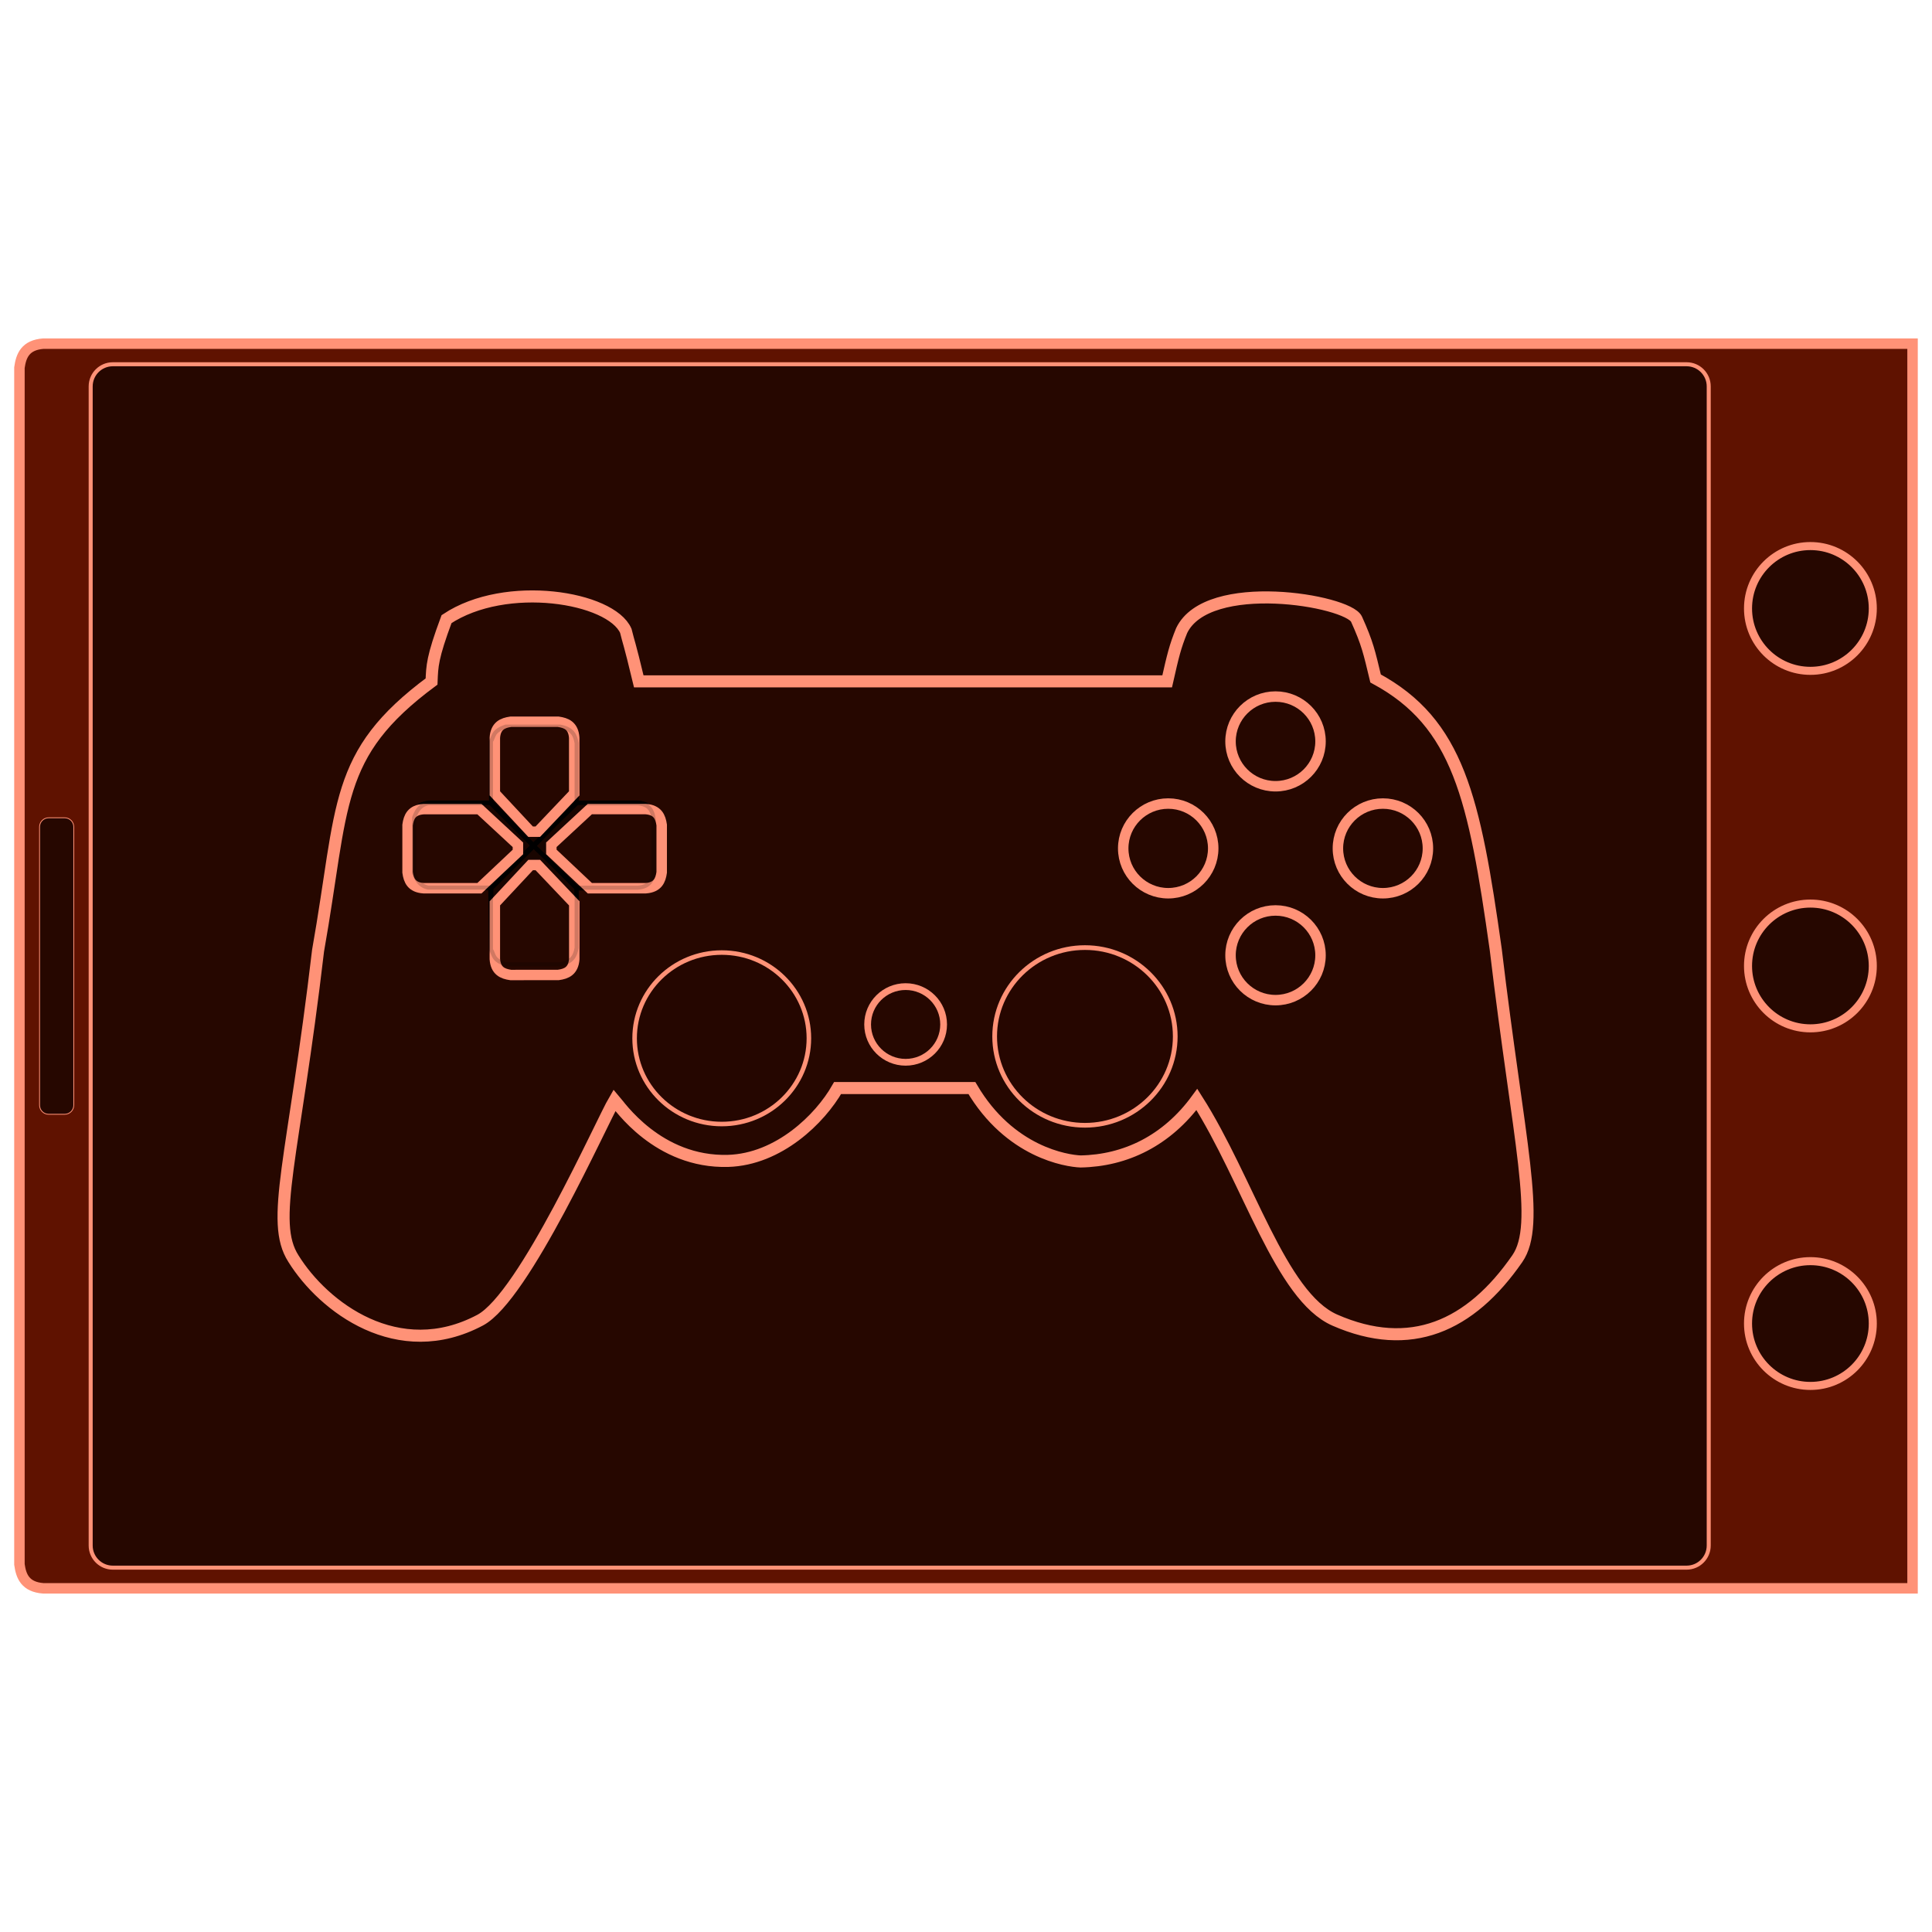
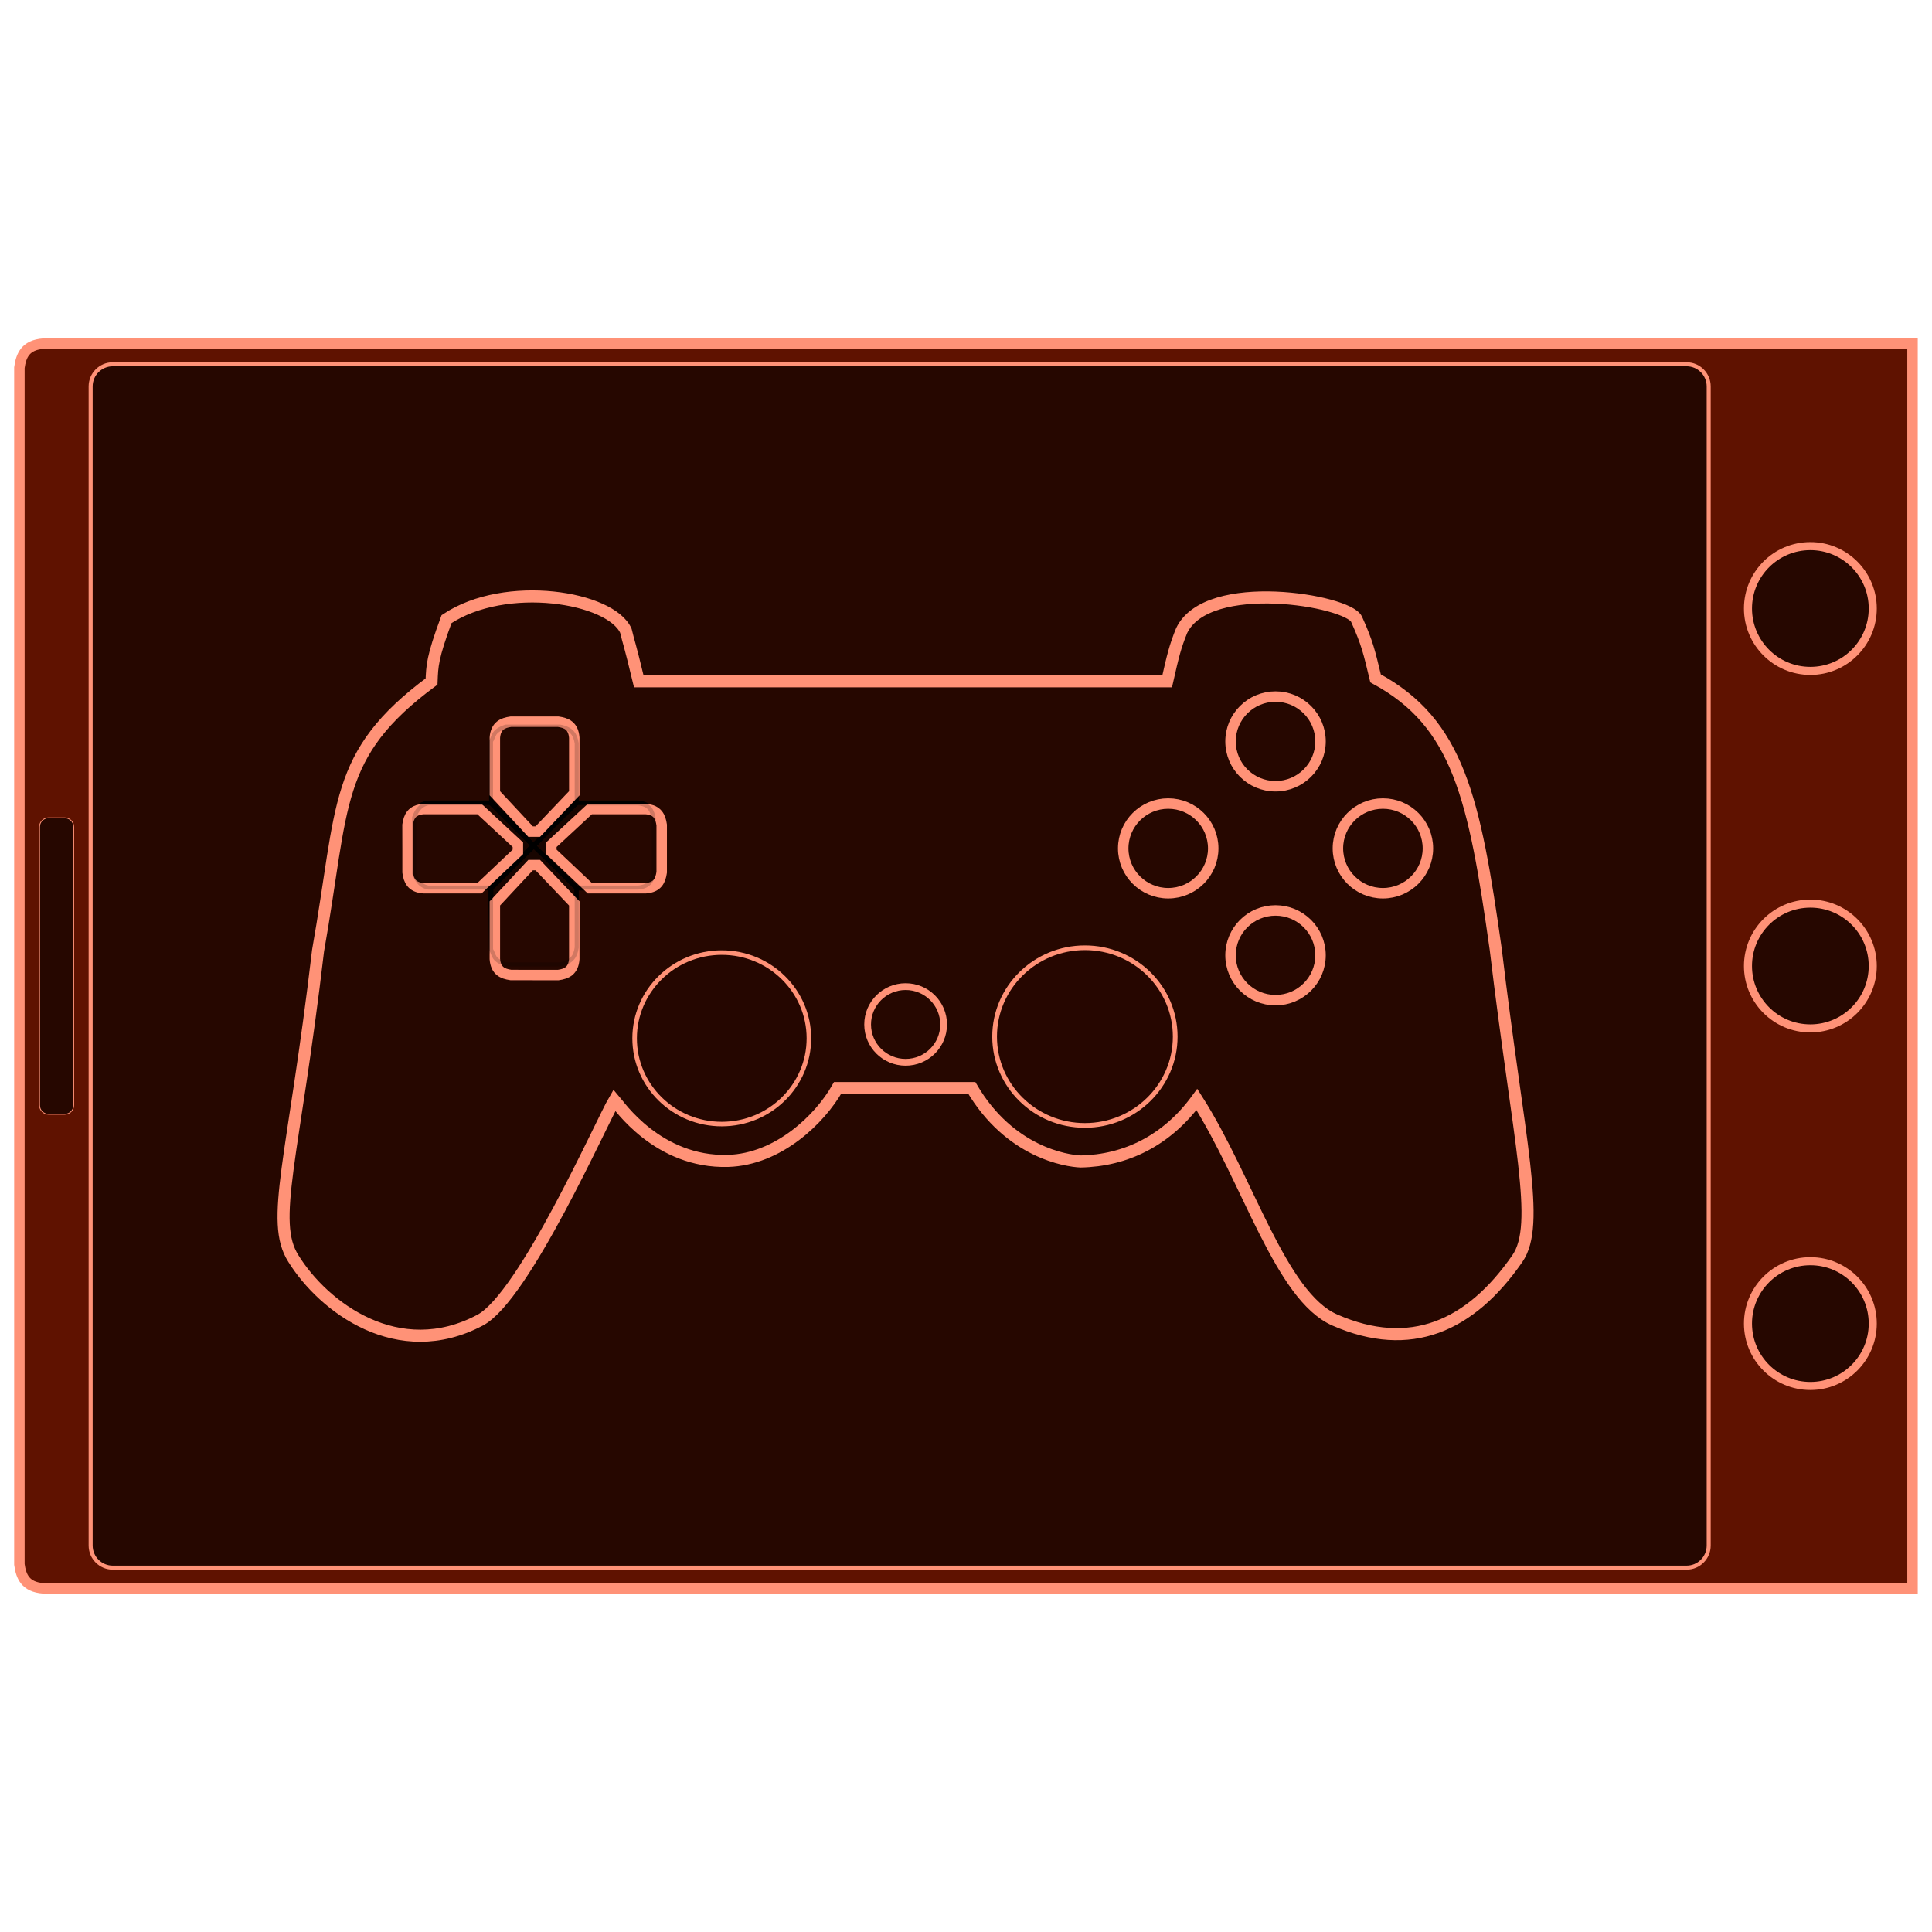
- <svg xmlns="http://www.w3.org/2000/svg" height="24" id="svg2" version="1.1" viewBox="0 0 24 24" width="24">
-   <defs id="defs4">
-     <filter id="filter3798" style="color-interpolation-filters:sRGB">
-       <feGaussianBlur id="feGaussianBlur3800" result="result91" stdDeviation="5" />
-       <feComposite id="feComposite3802" in="SourceGraphic" in2="result91" operator="over" />
-     </filter>
-     <linearGradient id="linearGradient3759">
-       <stop id="stop3761" offset="0" style="stop-color:#ffffff;stop-opacity:1;" />
-       <stop id="stop3763" offset="1" style="stop-color:#ffffff;stop-opacity:0;" />
-     </linearGradient>
-     <filter id="filter4192" style="color-interpolation-filters:sRGB">
-       <feGaussianBlur id="feGaussianBlur4194" result="result91" stdDeviation="5" />
-       <feComposite id="feComposite4196" in="SourceGraphic" in2="result91" operator="over" />
-     </filter>
-     <filter id="filter3798-5" style="color-interpolation-filters:sRGB">
-       <feGaussianBlur id="feGaussianBlur3800-8" result="result91" stdDeviation="5" />
-       <feComposite id="feComposite3802-8" in="SourceGraphic" in2="result91" operator="over" />
-     </filter>
-     <filter id="filter3798-5-2" style="color-interpolation-filters:sRGB">
-       <feGaussianBlur id="feGaussianBlur3800-8-4" result="result91" stdDeviation="5" />
-       <feComposite id="feComposite3802-8-9" in="SourceGraphic" in2="result91" operator="over" />
-     </filter>
-   </defs>
-   <g id="layer3" style="display:inline">
-     <g id="g1194" transform="translate(0.076429,-8.9e-5)">
-       <path d="M 0.165,4.567 C 0.186,4.416 0.239,4.286 0.462,4.269 H 23.682 V 19.731 H 0.462 C 0.239,19.714 0.186,19.585 0.165,19.434 v -14.418 -0.013 z" id="path4730-3" style="stroke-linejoin:miter;stroke-opacity:1;fill-rule:evenodd;fill-opacity:1;stroke:#ff9277;stroke-linecap:butt;stroke-miterlimit:4;stroke-dasharray:none;stroke-width:0.13;display:inline;fill:#5f1200" />
-       <rect height="14.949" id="rect875" ry="0.275" style="stroke-linejoin:miter;text-rendering:auto;color-rendering:auto;fill-opacity:1;color:#000000;shape-rendering:auto;solid-color:#000000;stroke:#ff9277;stroke-linecap:butt;marker:none;stroke-width:0.05;color-interpolation-filters:linearRGB;fill:#260700;solid-opacity:1;fill-rule:nonzero;mix-blend-mode:normal;stroke-miterlimit:4;opacity:1;vector-effect:none;visibility:visible;clip-rule:nonzero;image-rendering:auto;overflow:visible;stroke-opacity:1;isolation:auto;stroke-dashoffset:0;stroke-dasharray:none;enable-background:accumulate;display:inline;color-interpolation:sRGB" width="20.1" x="1.05" y="4.525" />
-       <g id="g1156" transform="translate(0.4861359,0.9585376)">
-         <circle cx="21.927" cy="6.6" id="circle4986-3" r="0.775" style="opacity:1;stroke-linejoin:miter;enable-background:accumulate;vector-effect:none;stroke-opacity:1;fill-opacity:1;color:#000000;fill-rule:evenodd;stroke-dashoffset:0;visibility:visible;stroke:#ff9277;stroke-linecap:butt;stroke-miterlimit:4;marker:none;stroke-dasharray:none;overflow:visible;stroke-width:0.1;display:inline;fill:#260700" />
-         <circle cx="21.927" cy="11.041" id="circle4986-3-5" r="0.775" style="opacity:1;stroke-linejoin:miter;enable-background:accumulate;vector-effect:none;stroke-opacity:1;fill-opacity:1;color:#000000;fill-rule:evenodd;stroke-dashoffset:0;visibility:visible;stroke:#ff9277;stroke-linecap:butt;stroke-miterlimit:4;marker:none;stroke-dasharray:none;overflow:visible;stroke-width:0.1;display:inline;fill:#260700" />
-         <circle cx="21.927" cy="15.483" id="circle4986-3-5-3" r="0.775" style="opacity:1;stroke-linejoin:miter;enable-background:accumulate;vector-effect:none;stroke-opacity:1;fill-opacity:1;color:#000000;fill-rule:evenodd;stroke-dashoffset:0;visibility:visible;stroke:#ff9277;stroke-linecap:butt;stroke-miterlimit:4;marker:none;stroke-dasharray:none;overflow:visible;stroke-width:0.1;display:inline;fill:#260700" />
-       </g>
-       <rect height="3.683" id="rect1185" ry="0.113" style="stroke-linejoin:miter;text-rendering:auto;color-rendering:auto;fill-opacity:1;color:#000000;shape-rendering:auto;solid-color:#000000;stroke:#ff9277;stroke-linecap:butt;marker:none;stroke-width:0.01;color-interpolation-filters:linearRGB;fill:#260700;solid-opacity:1;fill-rule:nonzero;mix-blend-mode:normal;stroke-miterlimit:4;opacity:1;vector-effect:none;visibility:visible;clip-rule:nonzero;image-rendering:auto;overflow:visible;stroke-opacity:1;isolation:auto;stroke-dashoffset:0;stroke-dasharray:none;enable-background:accumulate;display:inline;color-interpolation:sRGB" width="0.425" x="0.415" y="10.159" />
+ <svg xmlns="http://www.w3.org/2000/svg" width="24" height="24">
+   <g style="display:inline" transform="translate(.076)">
+     <path d="M.165 4.567c.021-.151.074-.281.297-.298h23.22v15.462H.462c-.223-.017-.276-.146-.297-.297V5.003z" style="display:inline;fill:#5f1200;fill-opacity:1;fill-rule:evenodd;stroke:#ff9277;stroke-width:.13;stroke-linecap:butt;stroke-linejoin:miter;stroke-miterlimit:4;stroke-dasharray:none;stroke-opacity:1" />
+     <rect width="20.1" height="14.949" x="1.05" y="4.525" ry=".275" style="color:#000;clip-rule:nonzero;display:inline;overflow:visible;visibility:visible;opacity:1;isolation:auto;mix-blend-mode:normal;color-interpolation:sRGB;color-interpolation-filters:linearRGB;solid-color:#000;solid-opacity:1;vector-effect:none;fill:#260700;fill-opacity:1;fill-rule:nonzero;stroke:#ff9277;stroke-width:.05;stroke-linecap:butt;stroke-linejoin:miter;stroke-miterlimit:4;stroke-dasharray:none;stroke-dashoffset:0;stroke-opacity:1;marker:none;color-rendering:auto;image-rendering:auto;shape-rendering:auto;text-rendering:auto" />
+     <g transform="translate(.486 .959)">
+       <circle cx="21.927" cy="6.6" r=".775" style="color:#000;display:inline;overflow:visible;visibility:visible;opacity:1;vector-effect:none;fill:#260700;fill-opacity:1;fill-rule:evenodd;stroke:#ff9277;stroke-width:.1;stroke-linecap:butt;stroke-linejoin:miter;stroke-miterlimit:4;stroke-dasharray:none;stroke-dashoffset:0;stroke-opacity:1;marker:none" />
+       <circle cx="21.927" cy="11.041" r=".775" style="color:#000;display:inline;overflow:visible;visibility:visible;opacity:1;vector-effect:none;fill:#260700;fill-opacity:1;fill-rule:evenodd;stroke:#ff9277;stroke-width:.1;stroke-linecap:butt;stroke-linejoin:miter;stroke-miterlimit:4;stroke-dasharray:none;stroke-dashoffset:0;stroke-opacity:1;marker:none" />
+       <circle cx="21.927" cy="15.483" r=".775" style="color:#000;display:inline;overflow:visible;visibility:visible;opacity:1;vector-effect:none;fill:#260700;fill-opacity:1;fill-rule:evenodd;stroke:#ff9277;stroke-width:.1;stroke-linecap:butt;stroke-linejoin:miter;stroke-miterlimit:4;stroke-dasharray:none;stroke-dashoffset:0;stroke-opacity:1;marker:none" />
    </g>
+     <rect width=".425" height="3.683" x=".415" y="10.159" ry=".113" style="color:#000;clip-rule:nonzero;display:inline;overflow:visible;visibility:visible;opacity:1;isolation:auto;mix-blend-mode:normal;color-interpolation:sRGB;color-interpolation-filters:linearRGB;solid-color:#000;solid-opacity:1;vector-effect:none;fill:#260700;fill-opacity:1;fill-rule:nonzero;stroke:#ff9277;stroke-width:.01;stroke-linecap:butt;stroke-linejoin:miter;stroke-miterlimit:4;stroke-dasharray:none;stroke-dashoffset:0;stroke-opacity:1;marker:none;color-rendering:auto;image-rendering:auto;shape-rendering:auto;text-rendering:auto" />
  </g>
-   <g id="layer1" style="display:inline;opacity:1">
-     <g id="g1303" style="">
-       <path d="M 5.547,7.691 C 5.369,8.171 5.369,8.272 5.361,8.466 4.136,9.374 4.273,9.997 3.951,11.81 3.647,14.398 3.348,15.171 3.645,15.635 c 0.373,0.601 1.3,1.306 2.32,0.764 0.548,-0.292 1.509,-2.461 1.669,-2.733 0.053,0.061 0.538,0.78 1.411,0.755 0.628,-0.019 1.142,-0.521 1.36,-0.905 h 1.668 c 0.471,0.8 1.179,0.905 1.35,0.912 0.561,-0.01 1.072,-0.26 1.445,-0.77 0.64,1.004 1.038,2.445 1.714,2.741 0.936,0.41 1.683,0.08 2.267,-0.764 0.296,-0.429 0.017,-1.442 -0.268,-3.838 C 18.315,9.91 18.116,8.983 17.088,8.428 17.008,8.096 16.987,7.993 16.851,7.691 16.741,7.459 15.001,7.163 14.679,7.833 14.597,8.035 14.572,8.142 14.499,8.464 H 7.935 C 7.813,7.956 7.815,8.003 7.774,7.836 7.589,7.417 6.286,7.2 5.547,7.691 Z" id="path3628" style="opacity:1;stroke-opacity:1;fill-rule:evenodd;fill-opacity:0;stroke:#ff9277;stroke-miterlimit:4;stroke-dasharray:none;stroke-width:0.15;display:inline;fill:#5f1200" />
-       <path d="M 6.301,8.999 C 6.201,9.014 6.114,9.049 6.103,9.197 V 9.963 L 6.633,10.508 7.164,9.963 V 9.197 C 7.153,9.049 7.066,9.014 6.966,8.999 h -0.328 -0.008 z" id="DPAD_UP" style="stroke-linejoin:miter;stroke-opacity:1;fill-rule:evenodd;fill-opacity:0.18;stroke:#000000;stroke-linecap:butt;stroke-miterlimit:4;stroke-dasharray:none;stroke-width:0.05;fill:#000000" />
-       <path d="m 6.301,11.999 c -0.101,-0.014 -0.187,-0.049 -0.198,-0.198 v -0.766 l 0.53,-0.525 0.53,0.525 v 0.766 c -0.011,0.148 -0.098,0.183 -0.198,0.198 h -0.328 -0.008 z" id="DPAD_DOWN" style="stroke-linejoin:miter;stroke-opacity:1;fill-rule:evenodd;fill-opacity:0.18;stroke:#000000;stroke-linecap:butt;stroke-miterlimit:4;stroke-dasharray:none;stroke-width:0.05;fill:#000000" />
-       <path d="m 5.143,10.168 c 0.014,-0.1 0.05,-0.187 0.198,-0.198 h 0.769 l 0.524,0.539 -0.524,0.518 H 5.342 C 5.193,11.016 5.158,10.93 5.143,10.83 v -0.327 -0.008 z" id="DPAD_LEFT" style="stroke-linejoin:miter;stroke-opacity:1;fill-rule:evenodd;fill-opacity:0.18;stroke:#000000;stroke-linecap:butt;stroke-miterlimit:4;stroke-dasharray:none;stroke-width:0.05;fill:#000000" />
-       <path d="M 8.117,10.168 C 8.103,10.068 8.067,9.981 7.919,9.97 H 7.157 L 6.633,10.509 7.166,11.038 7.919,11.027 C 8.067,11.016 8.103,10.93 8.117,10.83 v -0.327 -0.008 z" id="DPAD_RIGHT" style="stroke-linejoin:miter;stroke-opacity:1;fill-rule:evenodd;fill-opacity:0.18;stroke:#000000;stroke-linecap:butt;stroke-miterlimit:4;stroke-dasharray:none;stroke-width:0.05;fill:#000000" />
-       <path d="M 6.305,9.014 C 6.205,9.028 6.119,9.063 6.108,9.21 V 9.968 H 5.359 c -0.094,0.016 -0.18,0.049 -0.208,0.207 v 0.669 c 0.057,0.168 0.122,0.143 0.184,0.184 h 0.773 v 0.776 c 0.013,0.073 0.062,0.135 0.175,0.175 H 6.582 6.685 6.983 c 0.113,-0.04 0.163,-0.101 0.175,-0.175 v -0.776 h 0.773 c 0.062,-0.04 0.127,-0.016 0.184,-0.184 V 10.176 C 8.088,10.017 8.002,9.984 7.908,9.968 H 7.158 V 9.21 C 7.148,9.063 7.062,9.028 6.962,9.014 h -0.325 -0.008 z" id="LPAD" style="stroke-linejoin:miter;stroke-opacity:0.182;fill-rule:evenodd;fill-opacity:0;stroke:#000000;stroke-linecap:butt;stroke-miterlimit:4;stroke-dasharray:none;stroke-width:0.05;display:inline;fill:#f5f4fd" />
-       <g id="g4359" style="display:inline;stroke-width:1.503" transform="matrix(0.05139673,0,0,0.05121041,3.694506,4.585009)">
-         <path d="M 67.444,92.285 H 51.059 V 84.189 l -7.812,14.15 7.812,12.256 v -7.086 h 16.385 z" id="MINUSHALF_X" style="stroke-linejoin:miter;text-rendering:auto;color-rendering:auto;fill-opacity:1;color:#000000;shape-rendering:auto;solid-color:#000000;stroke:#000000;stroke-linecap:butt;stroke-width:0.451;color-interpolation-filters:linearRGB;fill:#5a5a5a;solid-opacity:1;fill-rule:evenodd;mix-blend-mode:normal;stroke-miterlimit:4;opacity:0;visibility:visible;clip-rule:nonzero;image-rendering:auto;overflow:visible;stroke-opacity:1;isolation:auto;stroke-dashoffset:0;stroke-dasharray:none;enable-background:accumulate;display:inline;color-interpolation:sRGB" />
-         <path d="m 67.447,104.181 v 14.708 h -8.096 l 14.15,7.812 12.256,-7.812 H 78.672 v -14.708 z" id="PLUSHALF_Y" style="stroke-linejoin:miter;text-rendering:auto;color-rendering:auto;fill-opacity:1;color:#000000;shape-rendering:auto;solid-color:#000000;stroke:#000000;stroke-linecap:butt;stroke-width:0.451;color-interpolation-filters:linearRGB;fill:#5a5a5a;solid-opacity:1;fill-rule:evenodd;mix-blend-mode:normal;stroke-miterlimit:4;opacity:0;visibility:visible;clip-rule:nonzero;image-rendering:auto;overflow:visible;stroke-opacity:1;isolation:auto;stroke-dashoffset:0;stroke-dasharray:none;enable-background:accumulate;display:inline;color-interpolation:sRGB" />
-         <path d="m 73.502,68.084 -14.15,7.812 h 8.096 V 91.741 H 78.672 V 75.896 h 7.086 z" id="MINUSHALF_Y" style="stroke-linejoin:miter;text-rendering:auto;color-rendering:auto;fill-opacity:1;color:#000000;shape-rendering:auto;solid-color:#000000;stroke:#000000;stroke-linecap:butt;stroke-width:0.451;color-interpolation-filters:linearRGB;fill:#5a5a5a;solid-opacity:1;fill-rule:evenodd;mix-blend-mode:normal;stroke-miterlimit:4;opacity:0;visibility:visible;clip-rule:nonzero;image-rendering:auto;overflow:visible;stroke-opacity:1;isolation:auto;stroke-dashoffset:0;stroke-dasharray:none;enable-background:accumulate;display:inline;color-interpolation:sRGB" />
-         <path d="M 101.863,98.34 94.051,84.189 v 8.096 H 78.826 v 11.225 h 15.224 v 7.086 z" id="PLUSHALF_X" style="stroke-linejoin:miter;text-rendering:auto;color-rendering:auto;fill-opacity:1;color:#000000;shape-rendering:auto;solid-color:#000000;stroke:#000000;stroke-linecap:butt;stroke-width:0.451;color-interpolation-filters:linearRGB;fill:#5a5a5a;solid-opacity:1;fill-rule:evenodd;mix-blend-mode:normal;stroke-miterlimit:4;opacity:0;visibility:visible;clip-rule:nonzero;image-rendering:auto;overflow:visible;stroke-opacity:1;isolation:auto;stroke-dashoffset:0;stroke-dasharray:none;enable-background:accumulate;display:inline;color-interpolation:sRGB" />
-       </g>
-       <g id="g4359-7" style="opacity:1;stroke-width:1.503;fill-opacity:1;display:inline;fill:#768a45" transform="matrix(0.05139673,0,0,0.05121041,9.528626,6.962242)">
-         <path d="M 67.444,92.285 H 51.059 V 84.189 l -7.812,14.15 7.812,12.256 v -7.086 h 16.385 z" id="MINUSHALF_RX" style="stroke-linejoin:miter;text-rendering:auto;color-rendering:auto;fill-opacity:1;color:#000000;shape-rendering:auto;solid-color:#000000;stroke:#000000;stroke-linecap:butt;stroke-width:0.451;color-interpolation-filters:linearRGB;fill:#768a45;solid-opacity:1;fill-rule:evenodd;mix-blend-mode:normal;stroke-miterlimit:4;opacity:0;visibility:visible;clip-rule:nonzero;image-rendering:auto;overflow:visible;stroke-opacity:1;isolation:auto;stroke-dashoffset:0;stroke-dasharray:none;enable-background:accumulate;display:inline;color-interpolation:sRGB" />
-         <path d="m 67.447,104.181 v 14.708 h -8.096 l 14.15,7.812 12.256,-7.812 H 78.672 v -14.708 z" id="PLUSHALF_RY" style="stroke-linejoin:miter;text-rendering:auto;color-rendering:auto;fill-opacity:1;color:#000000;shape-rendering:auto;solid-color:#000000;stroke:#000000;stroke-linecap:butt;stroke-width:0.451;color-interpolation-filters:linearRGB;fill:#768a45;solid-opacity:1;fill-rule:evenodd;mix-blend-mode:normal;stroke-miterlimit:4;opacity:0;visibility:visible;clip-rule:nonzero;image-rendering:auto;overflow:visible;stroke-opacity:1;isolation:auto;stroke-dashoffset:0;stroke-dasharray:none;enable-background:accumulate;display:inline;color-interpolation:sRGB" />
-         <path d="m 73.502,68.084 -14.15,7.812 h 8.096 V 91.741 H 78.672 V 75.896 h 7.086 z" id="MINUSHALF_RY" style="stroke-linejoin:miter;text-rendering:auto;color-rendering:auto;fill-opacity:1;color:#000000;shape-rendering:auto;solid-color:#000000;stroke:#000000;stroke-linecap:butt;stroke-width:0.451;color-interpolation-filters:linearRGB;fill:#768a45;solid-opacity:1;fill-rule:evenodd;mix-blend-mode:normal;stroke-miterlimit:4;opacity:0;visibility:visible;clip-rule:nonzero;image-rendering:auto;overflow:visible;stroke-opacity:1;isolation:auto;stroke-dashoffset:0;stroke-dasharray:none;enable-background:accumulate;display:inline;color-interpolation:sRGB" />
-         <path d="M 101.863,98.34 94.051,84.189 v 8.096 H 78.826 v 11.225 h 15.224 v 7.086 z" id="PLUSHALF_RX" style="stroke-linejoin:miter;text-rendering:auto;color-rendering:auto;fill-opacity:1;color:#000000;shape-rendering:auto;solid-color:#000000;stroke:#000000;stroke-linecap:butt;stroke-width:0.451;color-interpolation-filters:linearRGB;fill:#768a45;solid-opacity:1;fill-rule:evenodd;mix-blend-mode:normal;stroke-miterlimit:4;opacity:0;visibility:visible;clip-rule:nonzero;image-rendering:auto;overflow:visible;stroke-opacity:1;isolation:auto;stroke-dashoffset:0;stroke-dasharray:none;enable-background:accumulate;display:inline;color-interpolation:sRGB" />
-       </g>
-       <g id="THUMBL" style="display:inline;stroke-width:1.503" transform="matrix(0.03031955,0,0,0.03020964,-3.077894,-8.82111)">
-         <path d="m 432.93,718.948 a 35.702,35.255 0 0 1 -35.702,35.255 35.702,35.255 0 0 1 -35.702,-35.255 35.702,35.255 0 0 1 35.702,-35.255 35.702,35.255 0 0 1 35.702,35.255 z" id="STICK" style="opacity:1;stroke-linejoin:miter;enable-background:accumulate;stroke-opacity:1;fill-opacity:0.707;color:#000000;fill-rule:evenodd;stroke-dashoffset:0;visibility:visible;stroke:#ff9277;stroke-linecap:butt;stroke-miterlimit:4;marker:none;stroke-dasharray:none;overflow:visible;stroke-width:1.863;display:inline;fill:#260700" />
-       </g>
-       <g id="THUMBR" style="display:inline;stroke-width:1.503" transform="matrix(-0.03141734,0,0,-0.03130345,25.95753,35.38045)">
-         <path d="m 432.93,718.948 a 35.702,35.255 0 0 1 -35.702,35.255 35.702,35.255 0 0 1 -35.702,-35.255 35.702,35.255 0 0 1 35.702,-35.255 35.702,35.255 0 0 1 35.702,35.255 z" id="RIGHT" style="opacity:1;stroke-linejoin:miter;enable-background:accumulate;stroke-opacity:1;fill-opacity:0.69;color:#000000;fill-rule:evenodd;stroke-dashoffset:0;visibility:visible;stroke:#ff9277;stroke-linecap:butt;stroke-miterlimit:4;marker:none;stroke-dasharray:none;overflow:visible;stroke-width:1.863;display:inline;fill:#260700" />
-       </g>
-       <path d="M 8.135,10.172 C 8.121,10.072 8.086,9.985 7.937,9.974 h -0.769 l -0.547,0.529 0.547,0.529 h 0.769 c 0.149,-0.011 0.184,-0.097 0.198,-0.197 v -0.327 -0.008 z" id="path4918" style="stroke-linejoin:miter;stroke-opacity:1;fill-rule:evenodd;fill-opacity:0.18;stroke:#000000;stroke-linecap:butt;stroke-miterlimit:4;stroke-dasharray:none;stroke-width:0.05;fill:#000000" />
-       <path d="m 5.125,10.172 c 0.014,-0.1 0.05,-0.187 0.198,-0.198 h 0.769 l 0.527,0.529 -0.527,0.529 H 5.323 C 5.174,11.02 5.139,10.934 5.125,10.834 v -0.327 -0.008 z" id="path4920" style="stroke-linejoin:miter;stroke-opacity:1;fill-rule:evenodd;fill-opacity:0.18;stroke:#000000;stroke-linecap:butt;stroke-miterlimit:4;stroke-dasharray:none;stroke-width:0.05;fill:#000000" />
-       <path d="m 6.963,9.018 c 0.101,0.014 0.187,0.049 0.198,0.198 V 9.982 L 6.62,10.503 6.1,9.982 V 9.216 c 0.011,-0.148 0.098,-0.183 0.198,-0.198 h 0.328 0.008 z" id="path4922" style="stroke-linejoin:miter;stroke-opacity:1;fill-rule:evenodd;fill-opacity:0.18;stroke:#000000;stroke-linecap:butt;stroke-miterlimit:4;stroke-dasharray:none;stroke-width:0.05;fill:#000000" />
-       <path d="M 6.963,11.981 C 7.063,11.967 7.15,11.931 7.161,11.783 V 11.024 L 6.62,10.502 6.09,11.033 6.1,11.783 c 0.011,0.148 0.098,0.183 0.198,0.198 h 0.328 0.008 z" id="path4924" style="stroke-linejoin:miter;stroke-opacity:1;fill-rule:evenodd;fill-opacity:0.18;stroke:#000000;stroke-linecap:butt;stroke-miterlimit:4;stroke-dasharray:none;stroke-width:0.05;fill:#000000" />
-       <g id="g4982" style="stroke-width:1.503" transform="matrix(0.666703,0,0,0.6642861,3.248971,3.796401)">
-         <path d="M 4.644,7.782 C 4.493,7.804 4.363,7.857 4.347,8.08 V 9.121 L 5.013,9.838 H 5.147 L 5.826,9.121 V 8.08 C 5.81,7.857 5.68,7.804 5.529,7.782 h -0.436 -0.013 z" id="path4730" style="stroke-linejoin:miter;stroke-opacity:1;fill-rule:evenodd;fill-opacity:1;stroke:#ff9277;stroke-linecap:butt;stroke-miterlimit:4;stroke-dasharray:none;stroke-width:0.195;fill:#260700" />
-         <path d="M 4.644,12.518 C 4.493,12.496 4.363,12.443 4.347,12.22 v -1.042 l 0.667,-0.717 h 0.134 l 0.679,0.717 v 1.042 c -0.017,0.223 -0.146,0.276 -0.297,0.297 h -0.436 -0.013 z" id="path4914" style="stroke-linejoin:miter;stroke-opacity:1;fill-rule:evenodd;fill-opacity:1;stroke:#ff9277;stroke-linecap:butt;stroke-miterlimit:4;stroke-dasharray:none;stroke-width:0.195;fill:#260700" />
-         <path d="M 7.456,9.713 C 7.434,9.562 7.381,9.432 7.158,9.415 H 6.117 L 5.4,10.082 v 0.134 l 0.717,0.679 h 1.042 c 0.223,-0.017 0.276,-0.146 0.297,-0.297 v -0.436 -0.013 z" id="path4916" style="stroke-linejoin:miter;stroke-opacity:1;fill-rule:evenodd;fill-opacity:1;stroke:#ff9277;stroke-linecap:butt;stroke-miterlimit:4;stroke-dasharray:none;stroke-width:0.195;fill:#260700" />
-         <path d="m 2.721,9.713 c 0.021,-0.151 0.074,-0.281 0.297,-0.297 h 1.042 l 0.717,0.667 v 0.134 L 4.06,10.895 H 3.018 C 2.795,10.879 2.742,10.749 2.721,10.598 v -0.436 -0.013 z" id="path4926" style="stroke-linejoin:miter;stroke-opacity:1;fill-rule:evenodd;fill-opacity:1;stroke:#ff9277;stroke-linecap:butt;stroke-miterlimit:4;stroke-dasharray:none;stroke-width:0.195;fill:#260700" />
-       </g>
-       <path d="M 8.121,10.175 C 8.106,10.076 8.071,9.99 7.924,9.98 H 7.163 V 9.233 C 7.148,9.139 7.114,9.053 6.955,9.026 H 6.283 C 6.115,9.083 6.14,9.147 6.099,9.209 v 0.77 H 5.32 c -0.074,0.013 -0.135,0.062 -0.175,0.175 v 0.297 0.103 0.297 c 0.04,0.113 0.102,0.162 0.175,0.175 h 0.779 v 0.77 c 0.041,0.062 0.016,0.127 0.184,0.184 h 0.672 c 0.159,-0.028 0.193,-0.114 0.208,-0.207 v -0.746 h 0.761 c 0.147,-0.011 0.182,-0.096 0.196,-0.195 v -0.323 -0.008 z" id="path4930" style="stroke-linejoin:miter;stroke-opacity:0.182;fill-rule:evenodd;fill-opacity:0;stroke:#000000;stroke-linecap:butt;stroke-miterlimit:4;stroke-dasharray:none;stroke-width:0.05;display:inline;fill:#f5f4fd" />
-       <ellipse cx="14.512" cy="10.539" id="path4170-0-8" rx="0.559" ry="0.557" style="opacity:1;stroke-linejoin:miter;enable-background:accumulate;stroke-opacity:1;fill-opacity:1;color:#000000;fill-rule:evenodd;stroke-dashoffset:0;visibility:visible;stroke:#ff9277;stroke-linecap:butt;stroke-miterlimit:4;marker:none;stroke-dasharray:none;overflow:visible;stroke-width:0.13;display:inline;fill:#260700" />
-       <ellipse cx="17.179" cy="10.539" id="circle4984" rx="0.559" ry="0.557" style="opacity:1;stroke-linejoin:miter;enable-background:accumulate;stroke-opacity:1;fill-opacity:1;color:#000000;fill-rule:evenodd;stroke-dashoffset:0;visibility:visible;stroke:#ff9277;stroke-linecap:butt;stroke-miterlimit:4;marker:none;stroke-dasharray:none;overflow:visible;stroke-width:0.13;display:inline;fill:#260700" />
-       <ellipse cx="15.845" cy="9.21" id="circle4986" rx="0.559" ry="0.557" style="opacity:1;stroke-linejoin:miter;enable-background:accumulate;stroke-opacity:1;fill-opacity:1;color:#000000;fill-rule:evenodd;stroke-dashoffset:0;visibility:visible;stroke:#ff9277;stroke-linecap:butt;stroke-miterlimit:4;marker:none;stroke-dasharray:none;overflow:visible;stroke-width:0.13;display:inline;fill:#260700" />
-       <ellipse cx="15.845" cy="11.867" id="circle4988" rx="0.559" ry="0.557" style="opacity:1;stroke-linejoin:miter;enable-background:accumulate;stroke-opacity:1;fill-opacity:1;color:#000000;fill-rule:evenodd;stroke-dashoffset:0;visibility:visible;stroke:#ff9277;stroke-linecap:butt;stroke-miterlimit:4;marker:none;stroke-dasharray:none;overflow:visible;stroke-width:0.13;display:inline;fill:#260700" />
-       <ellipse cx="11.25" cy="12.726" id="path4170-0-8-6" rx="0.472" ry="0.47" style="opacity:1;stroke-linejoin:miter;enable-background:accumulate;stroke-opacity:1;fill-opacity:1;color:#000000;fill-rule:evenodd;stroke-dashoffset:0;visibility:visible;stroke:#ff9277;stroke-linecap:butt;stroke-miterlimit:4;marker:none;stroke-dasharray:none;overflow:visible;stroke-width:0.084;display:inline;fill:#260700" />
+   <g style="display:inline;opacity:1">
+     <path fill="none" d="M5.547 7.691c-.178.48-.178.581-.186.775-1.225.908-1.088 1.53-1.41 3.344-.304 2.588-.603 3.36-.306 3.825.373.601 1.3 1.306 2.32.764.548-.292 1.509-2.462 1.668-2.733.053.061.539.78 1.411.755.628-.019 1.143-.522 1.36-.905h1.669c.47.8 1.178.905 1.35.912.561-.01 1.072-.26 1.445-.77.64 1.003 1.037 2.444 1.714 2.74.936.41 1.683.08 2.267-.763.296-.429.017-1.442-.268-3.838-.266-1.887-.465-2.814-1.493-3.37-.08-.331-.101-.434-.237-.736-.11-.232-1.85-.528-2.172.142-.082.202-.107.309-.18.63H7.935c-.122-.507-.12-.46-.16-.627-.186-.419-1.49-.636-2.228-.145Z" style="display:inline;fill:#5f1200;fill-opacity:0;fill-rule:evenodd;stroke:#ff9277;stroke-width:.15;stroke-miterlimit:4;stroke-dasharray:none;stroke-opacity:1;opacity:1" />
+     <path d="M6.301 9c-.1.014-.187.049-.198.197v.766l.53.545.53-.545v-.766c-.01-.148-.097-.183-.197-.198h-.337zm0 3c-.1-.015-.187-.05-.198-.198v-.766l.53-.526.53.526v.766c-.01.148-.097.183-.197.197h-.337z" style="fill:#000;fill-opacity:.18;fill-rule:evenodd;stroke:#000;stroke-width:.05;stroke-linecap:butt;stroke-linejoin:miter;stroke-miterlimit:4;stroke-dasharray:none;stroke-opacity:1" />
+     <path d="M5.143 10.168c.015-.1.05-.187.199-.198h.768l.524.54-.524.517h-.768c-.15-.01-.184-.097-.199-.197v-.335z" style="fill:#000;fill-opacity:.18;fill-rule:evenodd;stroke:#000;stroke-width:.05;stroke-linecap:butt;stroke-linejoin:miter;stroke-miterlimit:4;stroke-dasharray:none;stroke-opacity:1" />
+     <path d="M8.117 10.168c-.014-.1-.05-.187-.198-.198h-.762l-.524.54.533.528.753-.01c.148-.012.184-.098.198-.198v-.335z" style="fill:#000;fill-opacity:.18;fill-rule:evenodd;stroke:#000;stroke-width:.05;stroke-linecap:butt;stroke-linejoin:miter;stroke-miterlimit:4;stroke-dasharray:none;stroke-opacity:1" />
+     <path fill="none" d="M6.305 9.014c-.1.014-.186.05-.197.196v.758H5.36c-.094.016-.18.049-.208.208v.669c.057.168.122.143.184.184h.773v.776c.013.073.062.134.176.174h.699c.113-.04.163-.1.175-.174v-.776h.773c.063-.04.128-.016.185-.184v-.67c-.028-.158-.114-.191-.208-.207h-.75V9.21c-.01-.147-.096-.182-.196-.196H6.63z" style="display:inline;fill:#f5f4fd;fill-opacity:0;fill-rule:evenodd;stroke:#000;stroke-width:.05;stroke-linecap:butt;stroke-linejoin:miter;stroke-miterlimit:4;stroke-dasharray:none;stroke-opacity:.182" />
+     <g style="display:inline;stroke-width:1.503">
+       <path d="M432.93 718.948a35.702 35.255 0 0 1-35.702 35.255 35.702 35.255 0 0 1-35.701-35.255 35.702 35.255 0 0 1 35.701-35.255 35.702 35.255 0 0 1 35.702 35.255z" style="color:#000;display:inline;overflow:visible;visibility:visible;opacity:1;fill:#260700;fill-opacity:.707;fill-rule:evenodd;stroke:#ff9277;stroke-width:1.863;stroke-linecap:butt;stroke-linejoin:miter;stroke-miterlimit:4;stroke-dasharray:none;stroke-dashoffset:0;stroke-opacity:1;marker:none" transform="matrix(.03032 0 0 .03021 -3.078 -8.821)" />
    </g>
+     <g style="display:inline;stroke-width:1.503">
+       <path d="M432.93 718.948a35.702 35.255 0 0 1-35.702 35.255 35.702 35.255 0 0 1-35.701-35.255 35.702 35.255 0 0 1 35.701-35.255 35.702 35.255 0 0 1 35.702 35.255z" style="color:#000;display:inline;overflow:visible;visibility:visible;opacity:1;fill:#260700;fill-opacity:.69;fill-rule:evenodd;stroke:#ff9277;stroke-width:1.863;stroke-linecap:butt;stroke-linejoin:miter;stroke-miterlimit:4;stroke-dasharray:none;stroke-dashoffset:0;stroke-opacity:1;marker:none" transform="matrix(-.03142 0 0 -.0313 25.958 35.38)" />
+     </g>
+     <path d="M8.135 10.172c-.014-.1-.05-.187-.198-.198h-.769l-.546.529.546.528h.77c.148-.01.183-.097.197-.197v-.335zm-3.01 0c.014-.1.05-.187.198-.198h.769l.527.529-.527.528h-.769c-.149-.01-.184-.097-.198-.197v-.335z" style="fill:#000;fill-opacity:.18;fill-rule:evenodd;stroke:#000;stroke-width:.05;stroke-linecap:butt;stroke-linejoin:miter;stroke-miterlimit:4;stroke-dasharray:none;stroke-opacity:1" />
+     <path d="M6.963 9.018c.1.014.187.05.198.198v.766l-.54.521-.52-.521v-.766c.01-.149.097-.184.197-.198h.337z" style="fill:#000;fill-opacity:.18;fill-rule:evenodd;stroke:#000;stroke-width:.05;stroke-linecap:butt;stroke-linejoin:miter;stroke-miterlimit:4;stroke-dasharray:none;stroke-opacity:1" />
+     <path d="M6.963 11.98c.1-.013.187-.049.198-.197v-.759l-.54-.522-.531.531.01.75c.011.148.098.184.198.198h.337z" style="fill:#000;fill-opacity:.18;fill-rule:evenodd;stroke:#000;stroke-width:.05;stroke-linecap:butt;stroke-linejoin:miter;stroke-miterlimit:4;stroke-dasharray:none;stroke-opacity:1" />
+     <g style="stroke-width:1.503">
+       <path d="M4.644 7.782c-.15.022-.28.075-.297.298v1.04l.666.717h.134l.68-.717V8.08c-.017-.223-.147-.276-.298-.298H5.08zm0 4.736c-.15-.022-.28-.075-.297-.298v-1.04l.666-.717h.134l.68.717v1.041c-.017.223-.147.276-.298.298H5.08zm2.812-2.805c-.022-.151-.075-.281-.298-.298H6.117l-.717.667v.134l.717.68h1.041c.223-.017.276-.147.298-.298v-.449zm-4.736 0c.022-.151.075-.281.298-.298H4.06l.716.667v.134l-.716.68H3.018c-.223-.017-.276-.147-.297-.298v-.449z" style="fill:#260700;fill-opacity:1;fill-rule:evenodd;stroke:#ff9277;stroke-width:.195;stroke-linecap:butt;stroke-linejoin:miter;stroke-miterlimit:4;stroke-dasharray:none;stroke-opacity:1" transform="matrix(.6667 0 0 .66429 3.249 3.796)" />
+     </g>
+     <path fill="none" d="M8.12 10.175c-.014-.1-.049-.185-.196-.195h-.76v-.747c-.016-.094-.05-.18-.209-.207h-.672c-.168.057-.143.121-.184.183v.77H5.32c-.074.013-.135.062-.175.175v.697c.04.113.101.162.175.175h.78v.77c.04.062.016.127.184.184h.672c.16-.028.193-.114.208-.208v-.746h.761c.147-.011.182-.096.197-.196v-.33z" style="display:inline;fill:#f5f4fd;fill-opacity:0;fill-rule:evenodd;stroke:#000;stroke-width:.05;stroke-linecap:butt;stroke-linejoin:miter;stroke-miterlimit:4;stroke-dasharray:none;stroke-opacity:.182" />
+     <ellipse cx="14.512" cy="10.539" rx=".559" ry=".557" style="color:#000;display:inline;overflow:visible;visibility:visible;opacity:1;fill:#260700;fill-opacity:1;fill-rule:evenodd;stroke:#ff9277;stroke-width:.13;stroke-linecap:butt;stroke-linejoin:miter;stroke-miterlimit:4;stroke-dasharray:none;stroke-dashoffset:0;stroke-opacity:1;marker:none" />
+     <ellipse cx="17.179" cy="10.539" rx=".559" ry=".557" style="color:#000;display:inline;overflow:visible;visibility:visible;opacity:1;fill:#260700;fill-opacity:1;fill-rule:evenodd;stroke:#ff9277;stroke-width:.13;stroke-linecap:butt;stroke-linejoin:miter;stroke-miterlimit:4;stroke-dasharray:none;stroke-dashoffset:0;stroke-opacity:1;marker:none" />
+     <ellipse cx="15.845" cy="9.21" rx=".559" ry=".557" style="color:#000;display:inline;overflow:visible;visibility:visible;opacity:1;fill:#260700;fill-opacity:1;fill-rule:evenodd;stroke:#ff9277;stroke-width:.13;stroke-linecap:butt;stroke-linejoin:miter;stroke-miterlimit:4;stroke-dasharray:none;stroke-dashoffset:0;stroke-opacity:1;marker:none" />
+     <ellipse cx="15.845" cy="11.867" rx=".559" ry=".557" style="color:#000;display:inline;overflow:visible;visibility:visible;opacity:1;fill:#260700;fill-opacity:1;fill-rule:evenodd;stroke:#ff9277;stroke-width:.13;stroke-linecap:butt;stroke-linejoin:miter;stroke-miterlimit:4;stroke-dasharray:none;stroke-dashoffset:0;stroke-opacity:1;marker:none" />
+     <ellipse cx="11.25" cy="12.726" rx=".472" ry=".47" style="color:#000;display:inline;overflow:visible;visibility:visible;opacity:1;fill:#260700;fill-opacity:1;fill-rule:evenodd;stroke:#ff9277;stroke-width:.084;stroke-linecap:butt;stroke-linejoin:miter;stroke-miterlimit:4;stroke-dasharray:none;stroke-dashoffset:0;stroke-opacity:1;marker:none" />
  </g>
</svg>
